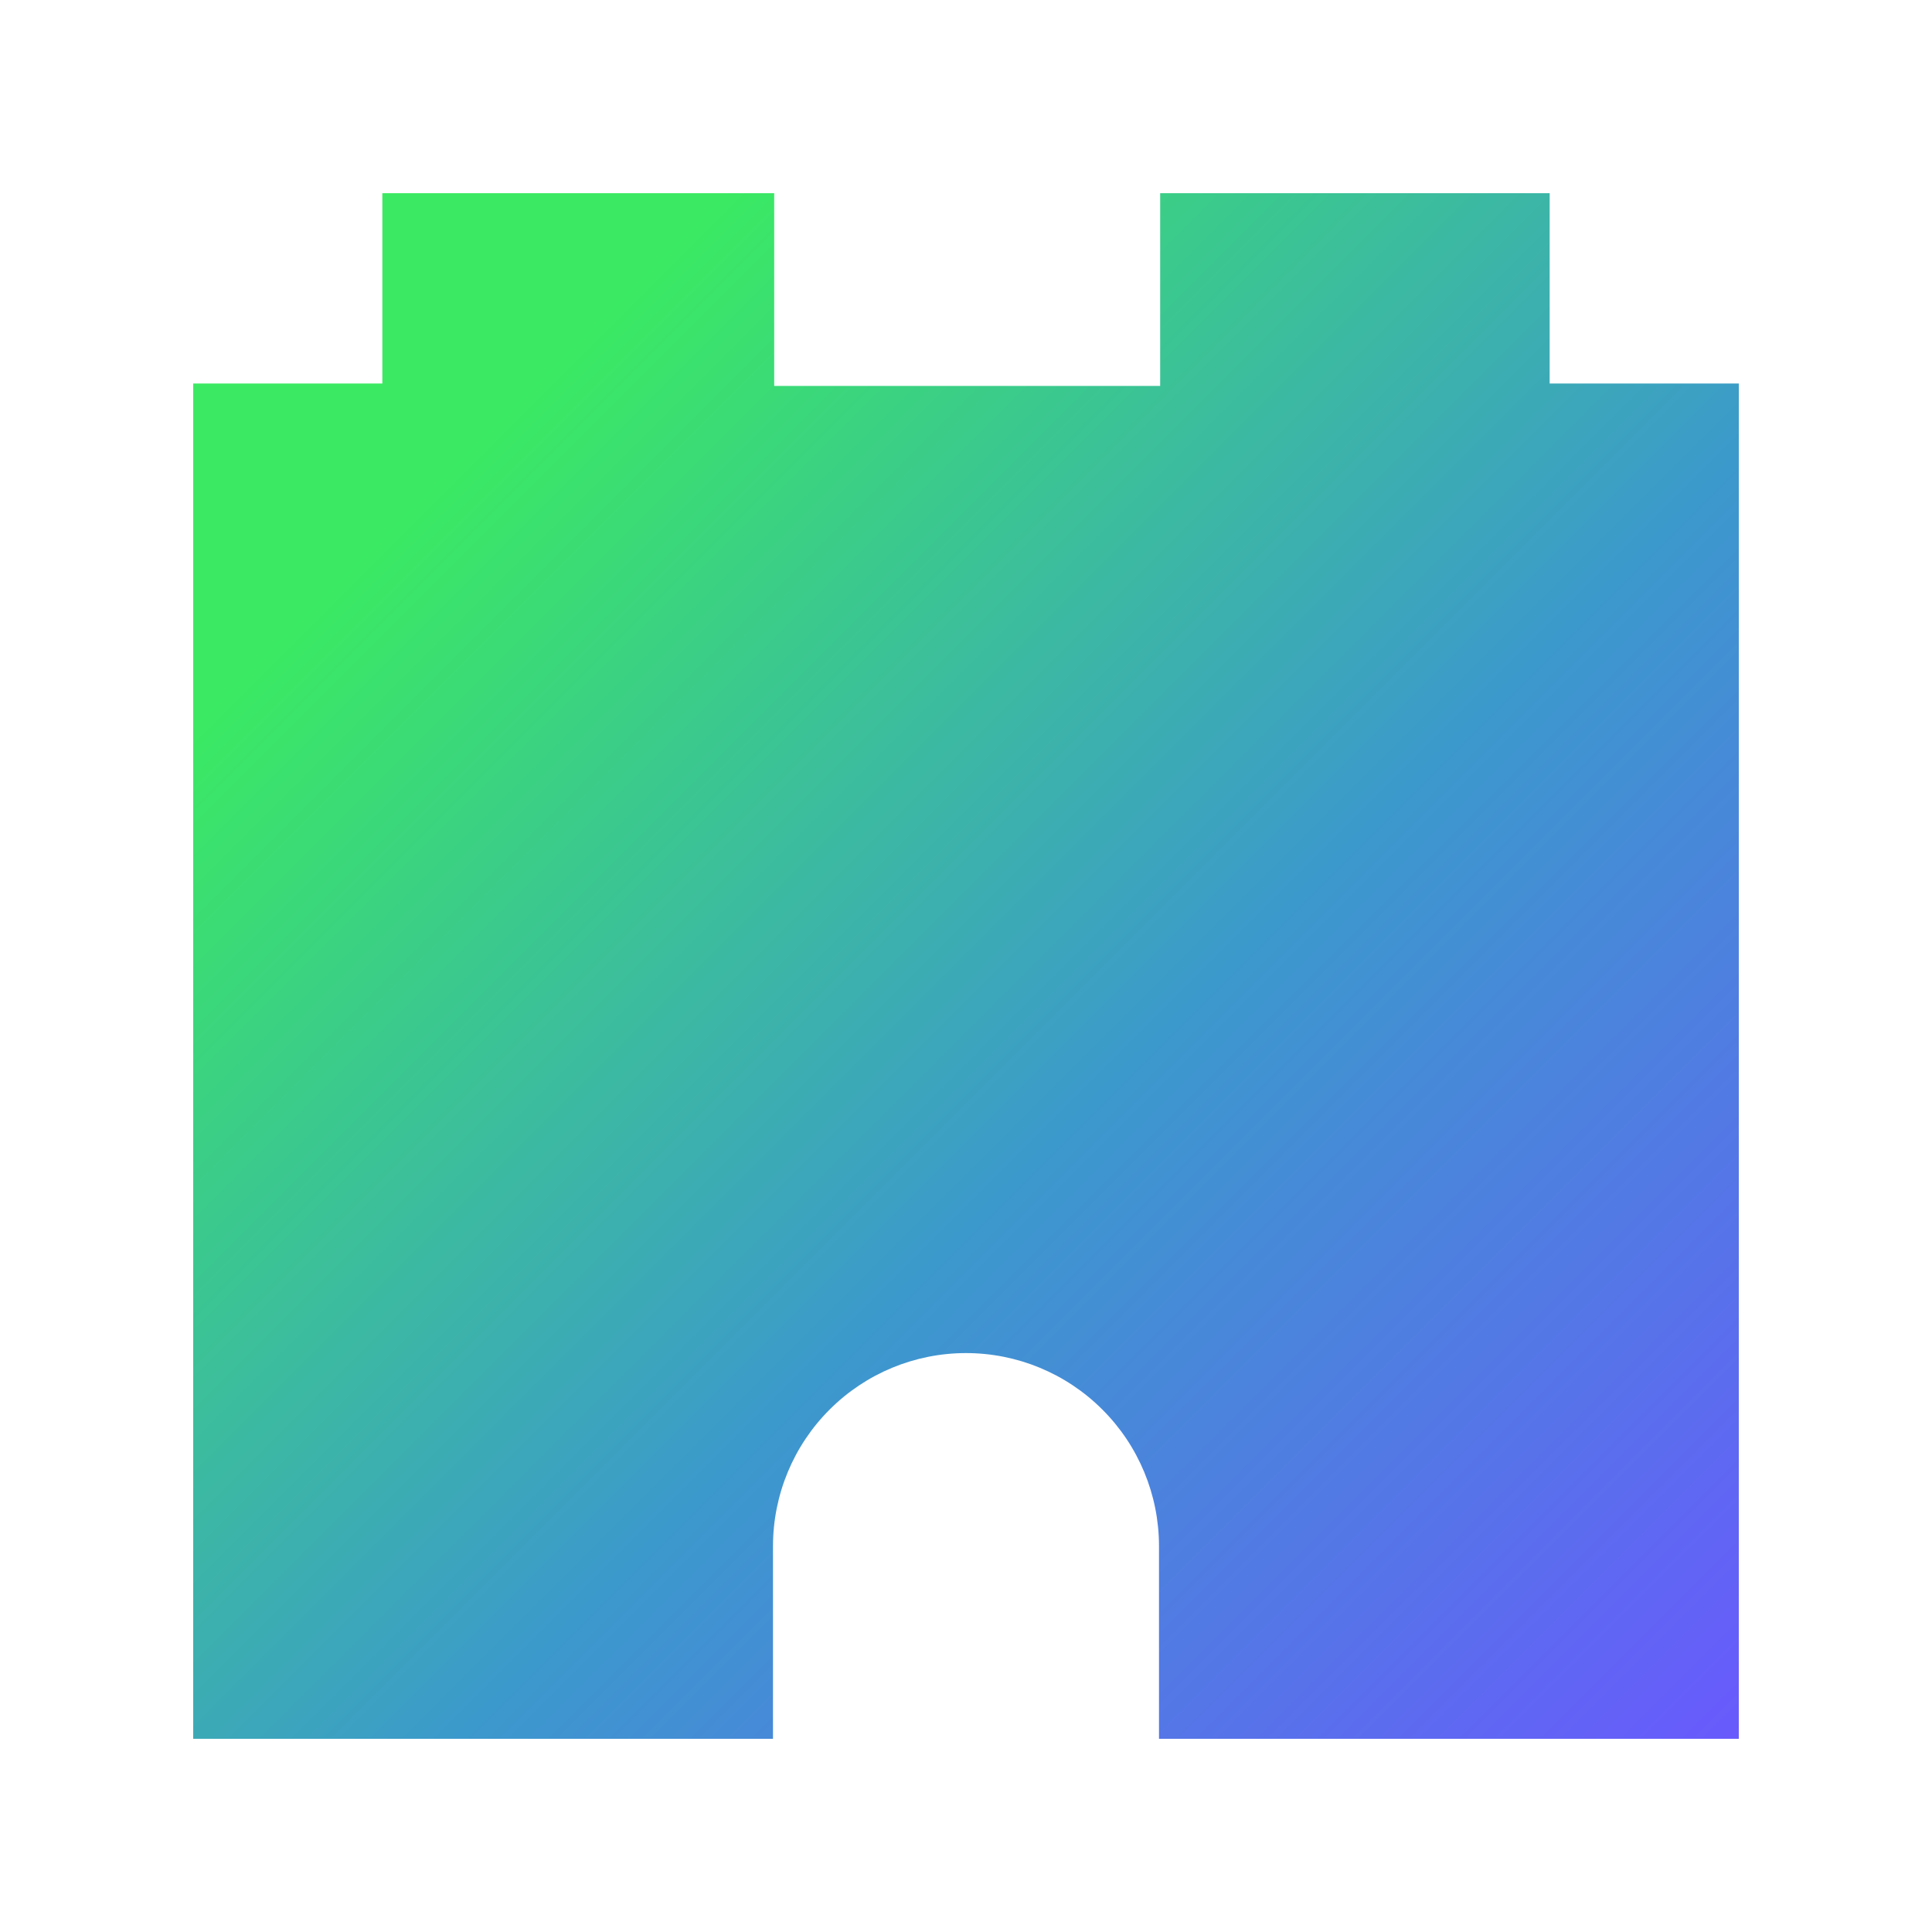
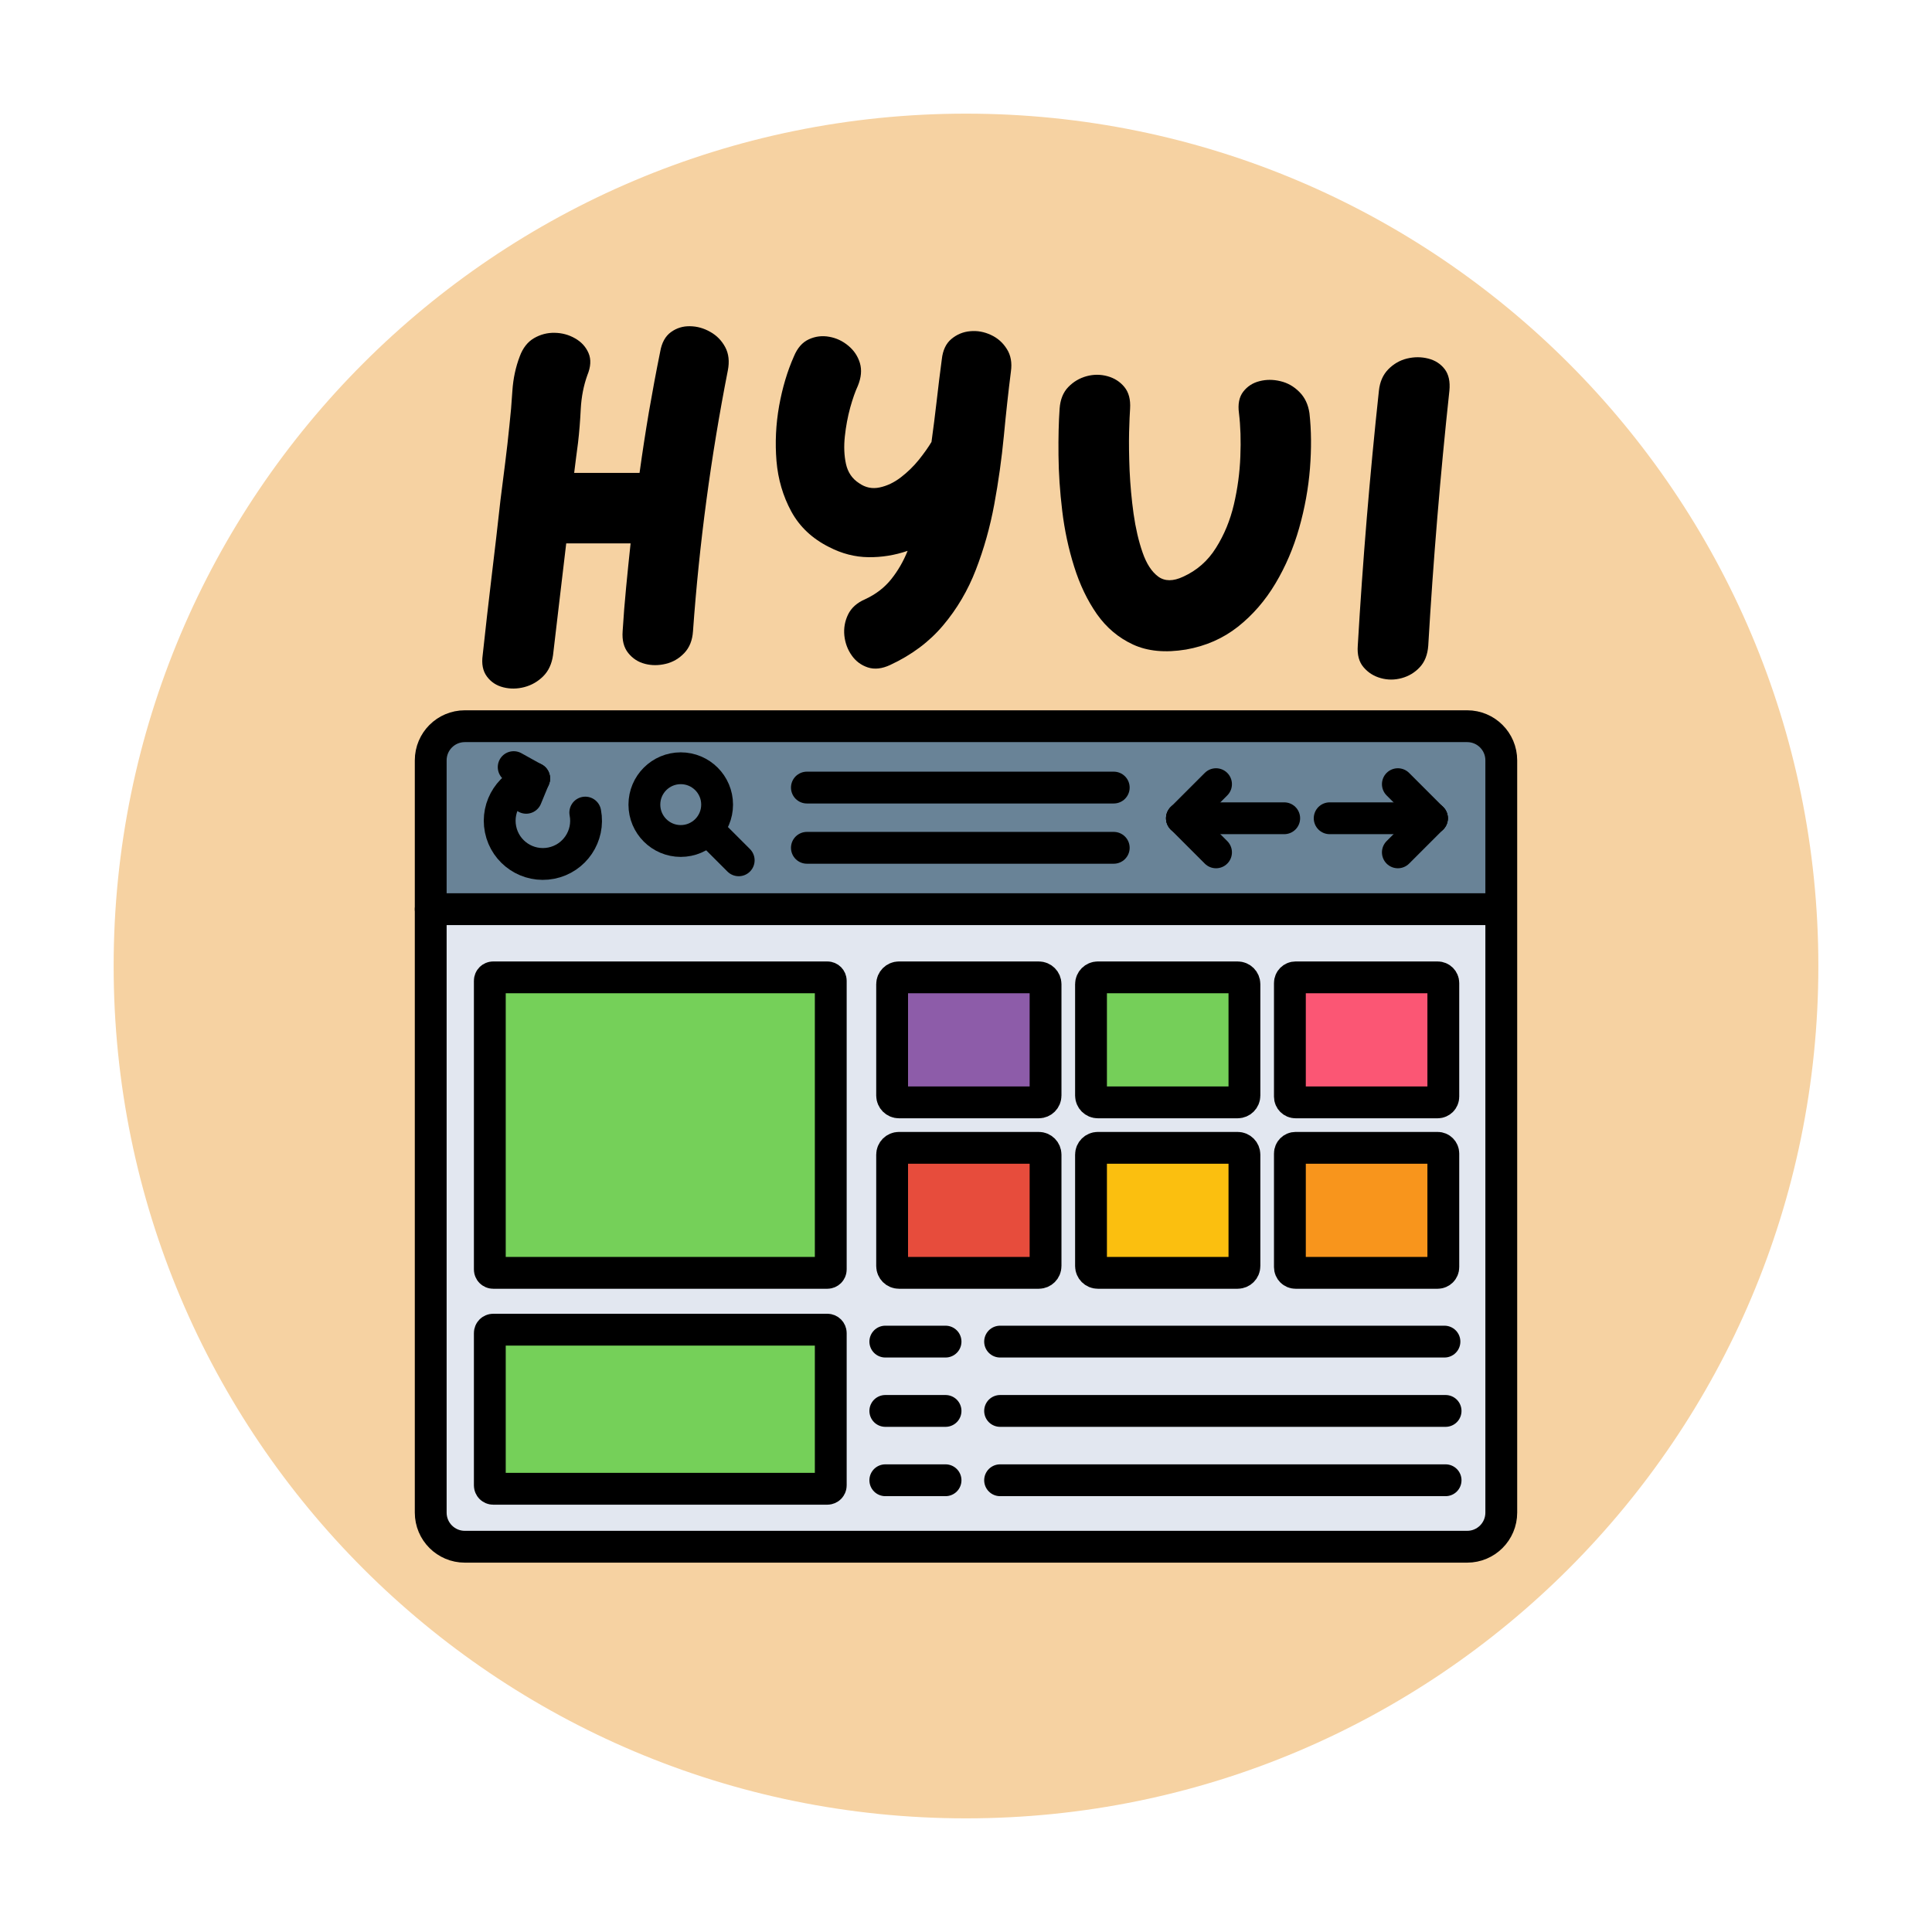
- <svg xmlns="http://www.w3.org/2000/svg" width="40" height="40" viewBox="0 0 40 40" fill="none">
-   <path d="M32.084 7.94V4H24.02V7.99H16.029V4H7.916V7.94H4V36H16.004V32.005C16.006 30.946 16.427 29.931 17.177 29.183C17.926 28.434 18.941 28.014 20 28.014C21.059 28.014 22.074 28.434 22.823 29.183C23.573 29.931 23.994 30.946 23.996 32.005V36H36V7.94H32.084Z" fill="url(#paint0_linear)" />
-   <defs>
-     <linearGradient id="paint0_linear" x1="2.942" y1="4.9" x2="37.777" y2="39.734" gradientUnits="userSpaceOnUse">
-       <stop offset="0.159" stop-color="#3BEA62" />
-       <stop offset="0.54" stop-color="#3C99CC" />
-       <stop offset="0.937" stop-color="#6B57FF" />
-     </linearGradient>
-   </defs>
+ <svg xmlns="http://www.w3.org/2000/svg" width="40" zoomAndPan="magnify" viewBox="-20 -20 340 340" height="40" preserveAspectRatio="xMidYMid meet" version="1.0">
+   <circle cx="150" cy="150" r="150" fill="#F6D2A2" />
+   <g transform="translate(-60,-5) scale(1.4)">
+     <g transform="translate(86.23037, 74.82474)">
+       <path d="M 25.328 -41.328 C 25.523 -42.461 25.977 -43.285 26.688 -43.797 C 27.395 -44.305 28.191 -44.551 29.078 -44.531 C 29.961 -44.52 30.805 -44.285 31.609 -43.828 C 32.422 -43.379 33.051 -42.738 33.5 -41.906 C 33.945 -41.082 34.055 -40.098 33.828 -38.953 C 31.703 -28.141 30.242 -17.223 29.453 -6.203 C 29.379 -5.055 29.016 -4.141 28.359 -3.453 C 27.711 -2.766 26.938 -2.312 26.031 -2.094 C 25.125 -1.875 24.25 -1.875 23.406 -2.094 C 22.562 -2.312 21.863 -2.766 21.312 -3.453 C 20.758 -4.141 20.523 -5.055 20.609 -6.203 C 20.723 -8.047 20.867 -9.883 21.047 -11.719 C 21.223 -13.551 21.41 -15.391 21.609 -17.234 L 13.516 -17.234 C 13.242 -14.91 12.969 -12.578 12.688 -10.234 C 12.414 -7.898 12.141 -5.551 11.859 -3.188 C 11.703 -2.082 11.289 -1.195 10.625 -0.531 C 9.957 0.133 9.172 0.586 8.266 0.828 C 7.359 1.066 6.473 1.078 5.609 0.859 C 4.742 0.641 4.055 0.188 3.547 -0.5 C 3.035 -1.188 2.859 -2.082 3.016 -3.188 C 3.367 -6.457 3.738 -9.711 4.125 -12.953 C 4.52 -16.203 4.895 -19.441 5.25 -22.672 C 5.445 -24.242 5.645 -25.805 5.844 -27.359 C 6.039 -28.91 6.219 -30.473 6.375 -32.047 C 6.531 -33.43 6.656 -34.891 6.75 -36.422 C 6.852 -37.953 7.16 -39.391 7.672 -40.734 C 8.066 -41.797 8.664 -42.562 9.469 -43.031 C 10.281 -43.5 11.145 -43.723 12.062 -43.703 C 12.988 -43.691 13.848 -43.457 14.641 -43 C 15.43 -42.551 15.992 -41.93 16.328 -41.141 C 16.66 -40.359 16.609 -39.438 16.172 -38.375 C 15.703 -37.07 15.426 -35.66 15.344 -34.141 C 15.27 -32.629 15.156 -31.207 15 -29.875 C 14.914 -29.238 14.832 -28.602 14.75 -27.969 C 14.676 -27.344 14.598 -26.719 14.516 -26.094 L 22.734 -26.094 C 23.086 -28.645 23.477 -31.191 23.906 -33.734 C 24.344 -36.273 24.816 -38.805 25.328 -41.328 Z M 25.328 -41.328 " />
+     </g>
+     <g transform="translate(123.1151, 74.82474)">
+       <path d="M 23.844 -40.375 C 23.969 -41.52 24.375 -42.375 25.062 -42.938 C 25.75 -43.508 26.535 -43.832 27.422 -43.906 C 28.305 -43.988 29.172 -43.832 30.016 -43.438 C 30.859 -43.051 31.523 -42.461 32.016 -41.672 C 32.516 -40.891 32.688 -39.945 32.531 -38.844 C 32.207 -36.281 31.91 -33.57 31.641 -30.719 C 31.367 -27.875 30.969 -25.016 30.438 -22.141 C 29.906 -19.266 29.133 -16.523 28.125 -13.922 C 27.125 -11.328 25.754 -9 24.016 -6.938 C 22.285 -4.875 20.066 -3.211 17.359 -1.953 C 16.336 -1.473 15.398 -1.367 14.547 -1.641 C 13.703 -1.922 13.023 -2.426 12.516 -3.156 C 12.004 -3.883 11.695 -4.711 11.594 -5.641 C 11.5 -6.566 11.656 -7.453 12.062 -8.297 C 12.477 -9.141 13.195 -9.781 14.219 -10.219 C 15.562 -10.844 16.656 -11.688 17.5 -12.75 C 18.344 -13.812 19.023 -14.992 19.547 -16.297 C 17.93 -15.742 16.285 -15.477 14.609 -15.5 C 12.93 -15.52 11.289 -15.941 9.688 -16.766 C 7.562 -17.828 5.973 -19.32 4.922 -21.25 C 3.879 -23.176 3.258 -25.289 3.062 -27.594 C 2.875 -29.895 2.984 -32.195 3.391 -34.5 C 3.805 -36.801 4.426 -38.879 5.25 -40.734 C 5.688 -41.797 6.316 -42.516 7.141 -42.891 C 7.961 -43.266 8.816 -43.367 9.703 -43.203 C 10.586 -43.047 11.383 -42.672 12.094 -42.078 C 12.801 -41.492 13.285 -40.77 13.547 -39.906 C 13.805 -39.039 13.719 -38.078 13.281 -37.016 C 12.969 -36.348 12.648 -35.441 12.328 -34.297 C 12.016 -33.148 11.789 -31.945 11.656 -30.688 C 11.52 -29.438 11.566 -28.281 11.797 -27.219 C 12.035 -26.156 12.586 -25.348 13.453 -24.797 C 14.242 -24.242 15.102 -24.066 16.031 -24.266 C 16.957 -24.461 17.844 -24.883 18.688 -25.531 C 19.531 -26.176 20.285 -26.91 20.953 -27.734 C 21.617 -28.566 22.148 -29.316 22.547 -29.984 C 22.785 -31.711 23.004 -33.441 23.203 -35.172 C 23.398 -36.91 23.613 -38.645 23.844 -40.375 Z M 23.844 -40.375 " />
+     </g>
+     <g transform="translate(158.6425, 74.82474)">
+       <path d="M 34.531 -33.594 C 34.77 -31.469 34.789 -29.156 34.594 -26.656 C 34.395 -24.156 33.941 -21.656 33.234 -19.156 C 32.523 -16.656 31.531 -14.332 30.25 -12.188 C 28.969 -10.039 27.395 -8.227 25.531 -6.75 C 23.664 -5.281 21.492 -4.328 19.016 -3.891 C 16.41 -3.461 14.191 -3.672 12.359 -4.516 C 10.535 -5.359 9.02 -6.633 7.812 -8.344 C 6.613 -10.062 5.66 -12.051 4.953 -14.312 C 4.242 -16.57 3.742 -18.91 3.453 -21.328 C 3.16 -23.754 3.004 -26.086 2.984 -28.328 C 2.961 -30.578 3.008 -32.523 3.125 -34.172 C 3.207 -35.316 3.57 -36.223 4.219 -36.891 C 4.863 -37.555 5.629 -38.008 6.516 -38.25 C 7.398 -38.488 8.273 -38.488 9.141 -38.25 C 10.016 -38.008 10.723 -37.555 11.266 -36.891 C 11.816 -36.223 12.055 -35.316 11.984 -34.172 C 11.941 -33.586 11.898 -32.598 11.859 -31.203 C 11.828 -29.805 11.848 -28.203 11.922 -26.391 C 12.004 -24.578 12.172 -22.766 12.422 -20.953 C 12.68 -19.141 13.055 -17.523 13.547 -16.109 C 14.035 -14.691 14.691 -13.676 15.516 -13.062 C 16.348 -12.457 17.395 -12.453 18.656 -13.047 C 20.383 -13.828 21.758 -15.035 22.781 -16.672 C 23.812 -18.305 24.562 -20.125 25.031 -22.125 C 25.5 -24.133 25.77 -26.145 25.844 -28.156 C 25.926 -30.164 25.867 -31.977 25.672 -33.594 C 25.516 -34.727 25.691 -35.629 26.203 -36.297 C 26.723 -36.973 27.406 -37.414 28.25 -37.625 C 29.094 -37.844 29.969 -37.844 30.875 -37.625 C 31.781 -37.414 32.578 -36.961 33.266 -36.266 C 33.953 -35.578 34.375 -34.688 34.531 -33.594 Z M 34.531 -33.594 " />
+     </g>
+     <g transform="translate(196.2944, 74.82474)">
+       <path d="M 5.609 -36.422 C 5.723 -37.523 6.113 -38.422 6.781 -39.109 C 7.457 -39.797 8.242 -40.25 9.141 -40.469 C 10.047 -40.688 10.93 -40.688 11.797 -40.469 C 12.672 -40.25 13.363 -39.805 13.875 -39.141 C 14.383 -38.473 14.582 -37.566 14.469 -36.422 C 13.32 -25.754 12.438 -15.07 11.812 -4.375 C 11.727 -3.227 11.367 -2.32 10.734 -1.656 C 10.109 -0.988 9.352 -0.535 8.469 -0.297 C 7.582 -0.055 6.707 -0.055 5.844 -0.297 C 4.977 -0.535 4.258 -0.988 3.688 -1.656 C 3.113 -2.32 2.867 -3.227 2.953 -4.375 C 3.578 -15.07 4.461 -25.754 5.609 -36.422 Z M 5.609 -36.422 " />
+     </g>
+   </g>
+   <g transform="translate(-18,12) scale(0.2, 0.2)" stroke-width="28" stroke-linecap="round">
+     <rect x="360" y="470" width="960" height="740" rx="40" fill="#698397" />
+     <rect x="369" y="640" width="942" height="552" fill="#e2e7f0" />
+     <g fill="none" stroke="black">
+       <rect x="369" y="479" width="942" height="722" rx="30" />
+       <line x1="369" y1="640" x2="1301" y2="640" />
+       <g transform="translate(10,0)">
+         <path d="M 495 555 A 38 38 1 1 1 450 525" />
+         <line x1="450" y1="525" x2="432" y2="515" />
+         <line x1="450" y1="525" x2="443" y2="542" />
+       </g>
+       <circle cx="589" cy="548" r="32" />
+       <line x1="614" y1="571" x2="640" y2="597" />
+       <line x1="700" y1="586" x2="970" y2="586" />
+       <line x1="700" y1="533" x2="970" y2="533" />
+       <line x1="1030" y1="560" x2="1120" y2="560" />
+       <line x1="1030" y1="560" x2="1060" y2="530" />
+       <line x1="1030" y1="560" x2="1060" y2="590" />
+       <line x1="1250" y1="560" x2="1160" y2="560" />
+       <line x1="1250" y1="560" x2="1220" y2="530" />
+       <line x1="1250" y1="560" x2="1220" y2="590" />
+       <rect x="421" y="700" width="300" height="260" rx="3" fill="#75D059" />
+       <rect x="421" y="1010" width="300" height="140" rx="3" fill="#75D059" />
+       <rect x="775" y="700" width="135" height="110" rx="6" ry="6" fill="#8D5CA9" />
+       <rect x="950" y="700" width="135" height="110" rx="6" ry="6" fill="#75CF59" />
+       <rect x="1125" y="700" width="135" height="110" rx="5" ry="5" fill="#FB5674" />
+       <rect x="775" y="850" width="135" height="110" rx="6" ry="6" fill="#E74C3C" />
+       <rect x="950" y="850" width="135" height="110" rx="6" ry="6" fill="#FBBF0F" />
+       <rect x="1125" y="850" width="135" height="110" rx="5" ry="5" fill="#F8951C" />
+       <line x1="769" y1="1020.5" x2="822" y2="1020.5" />
+       <line x1="769" y1="1081.5" x2="822" y2="1081.5" />
+       <line x1="769" y1="1142.5" x2="822" y2="1142.5" />
+       <line x1="870" y1="1081.5" x2="1262" y2="1081.5" />
+       <line x1="870" y1="1020.5" x2="1261" y2="1020.5" />
+       <line x1="870" y1="1142.5" x2="1262" y2="1142.5" />
+     </g>
+   </g>
</svg>
